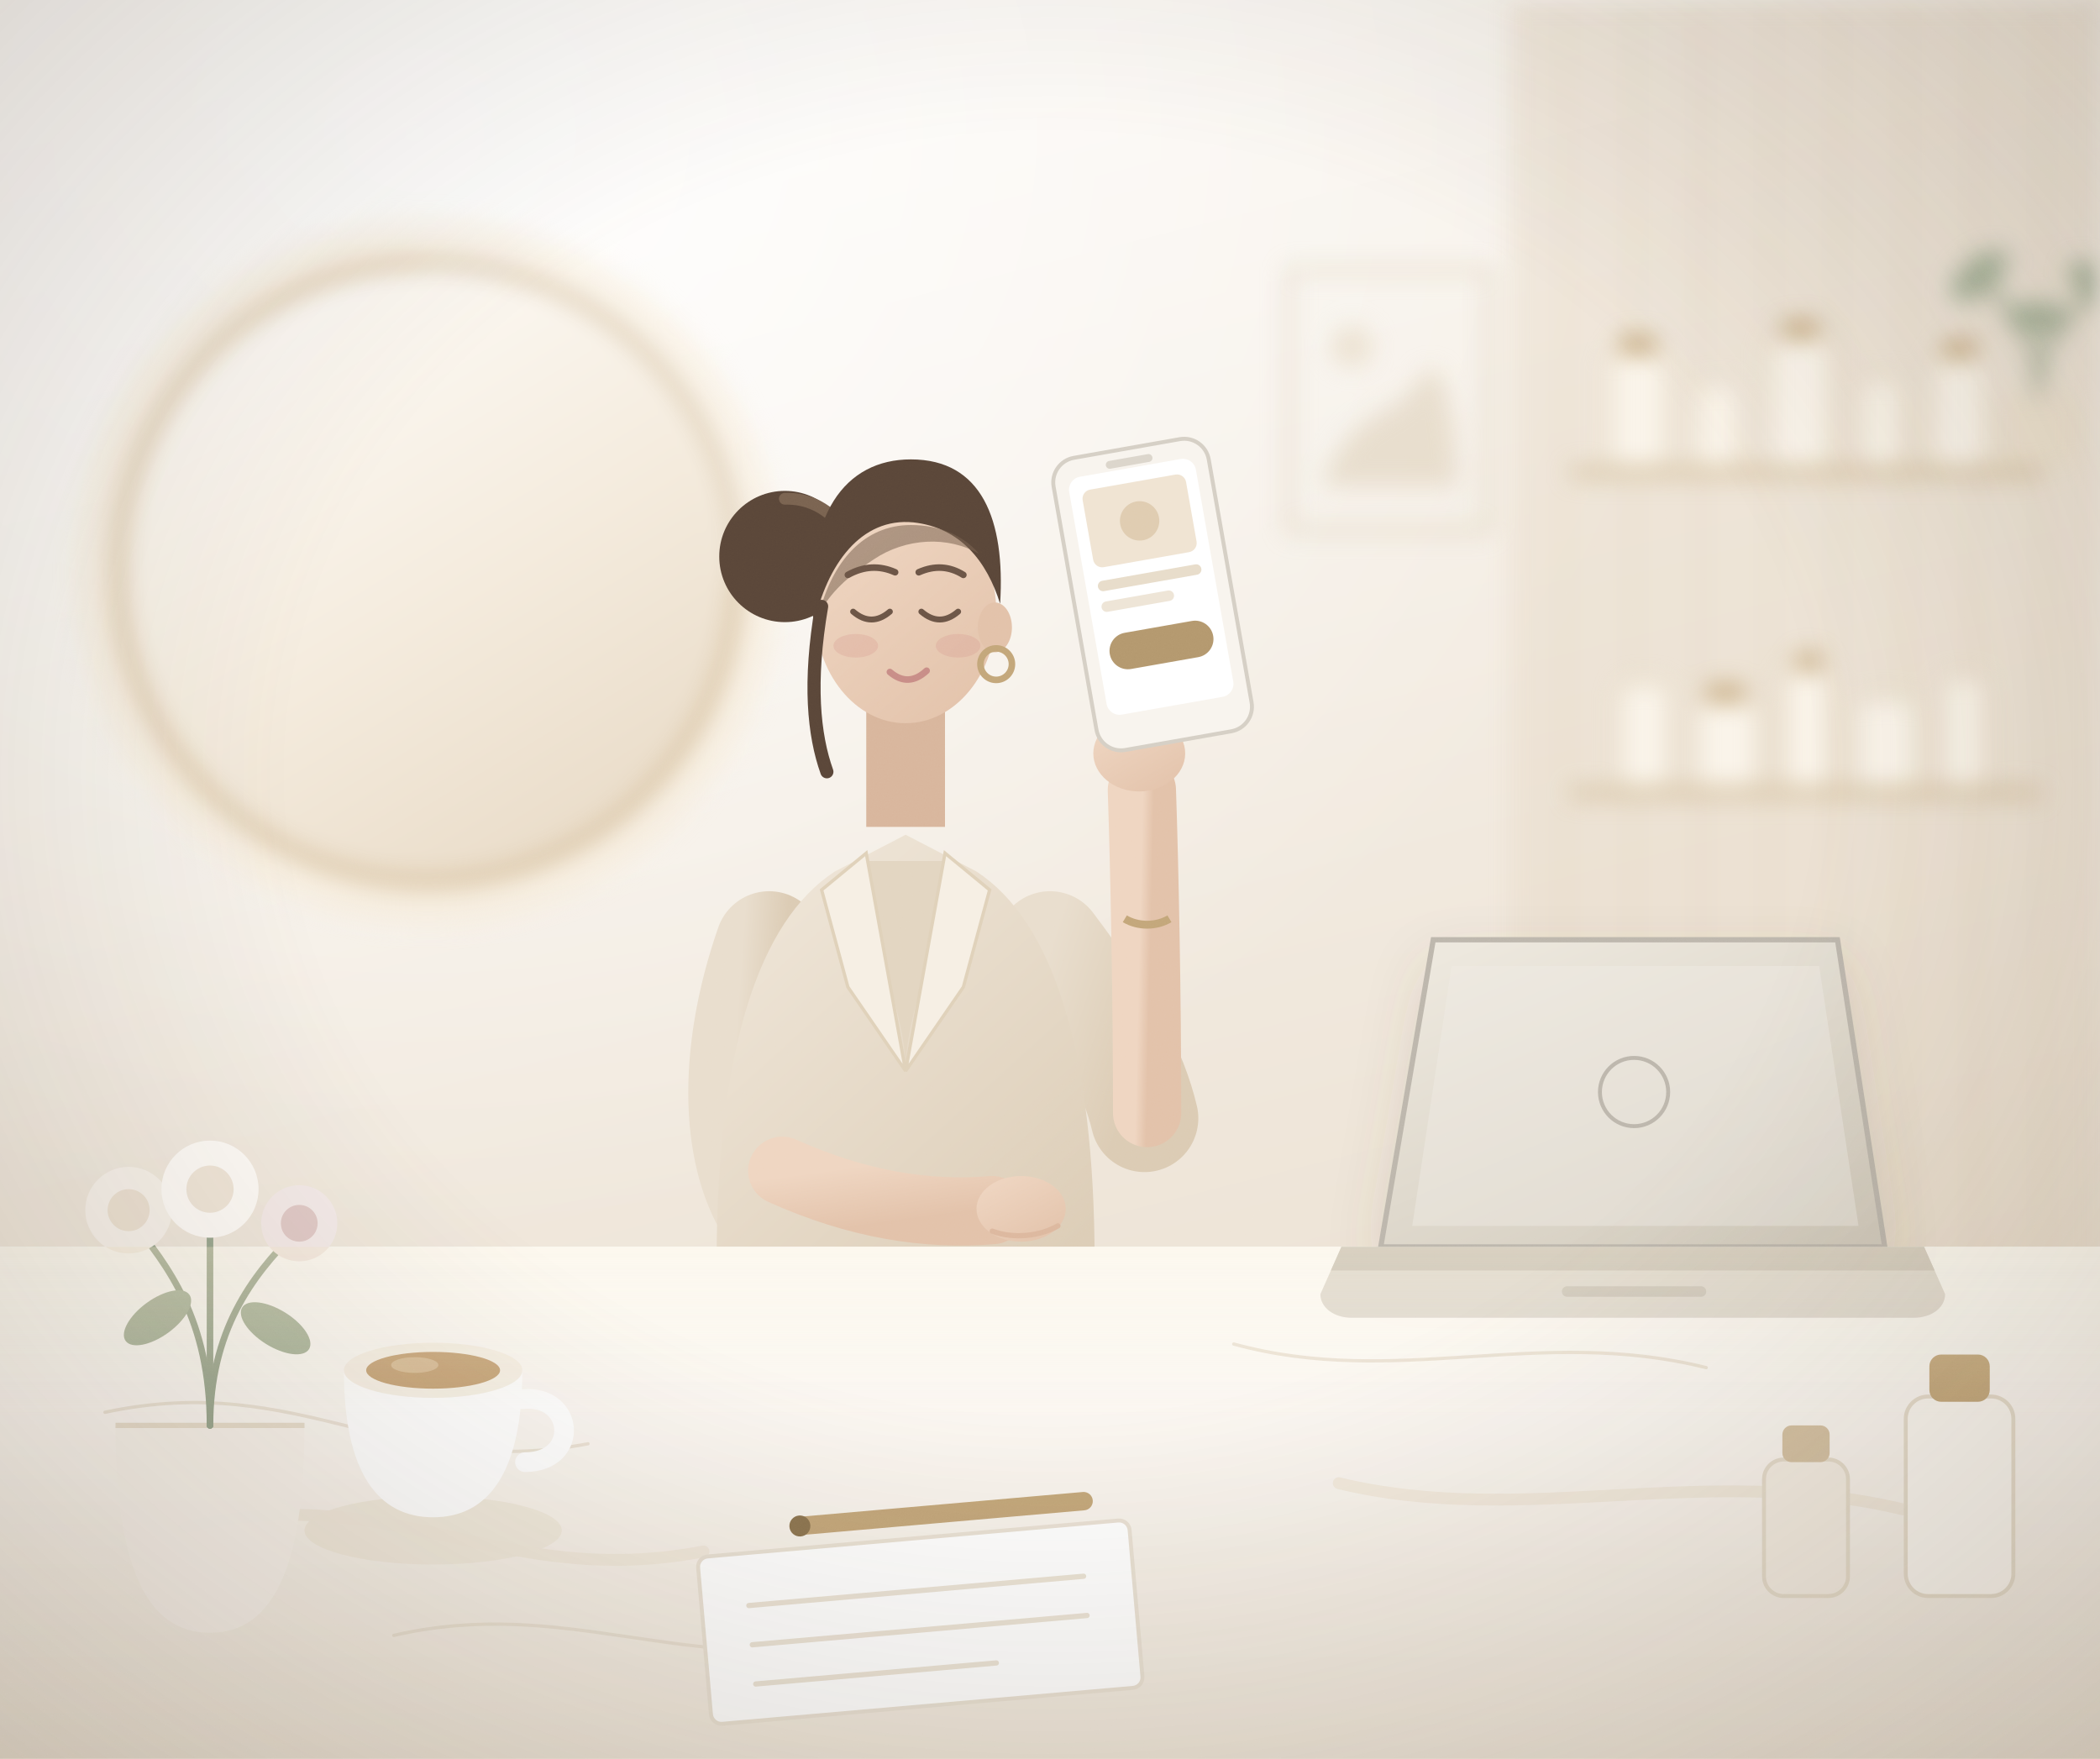
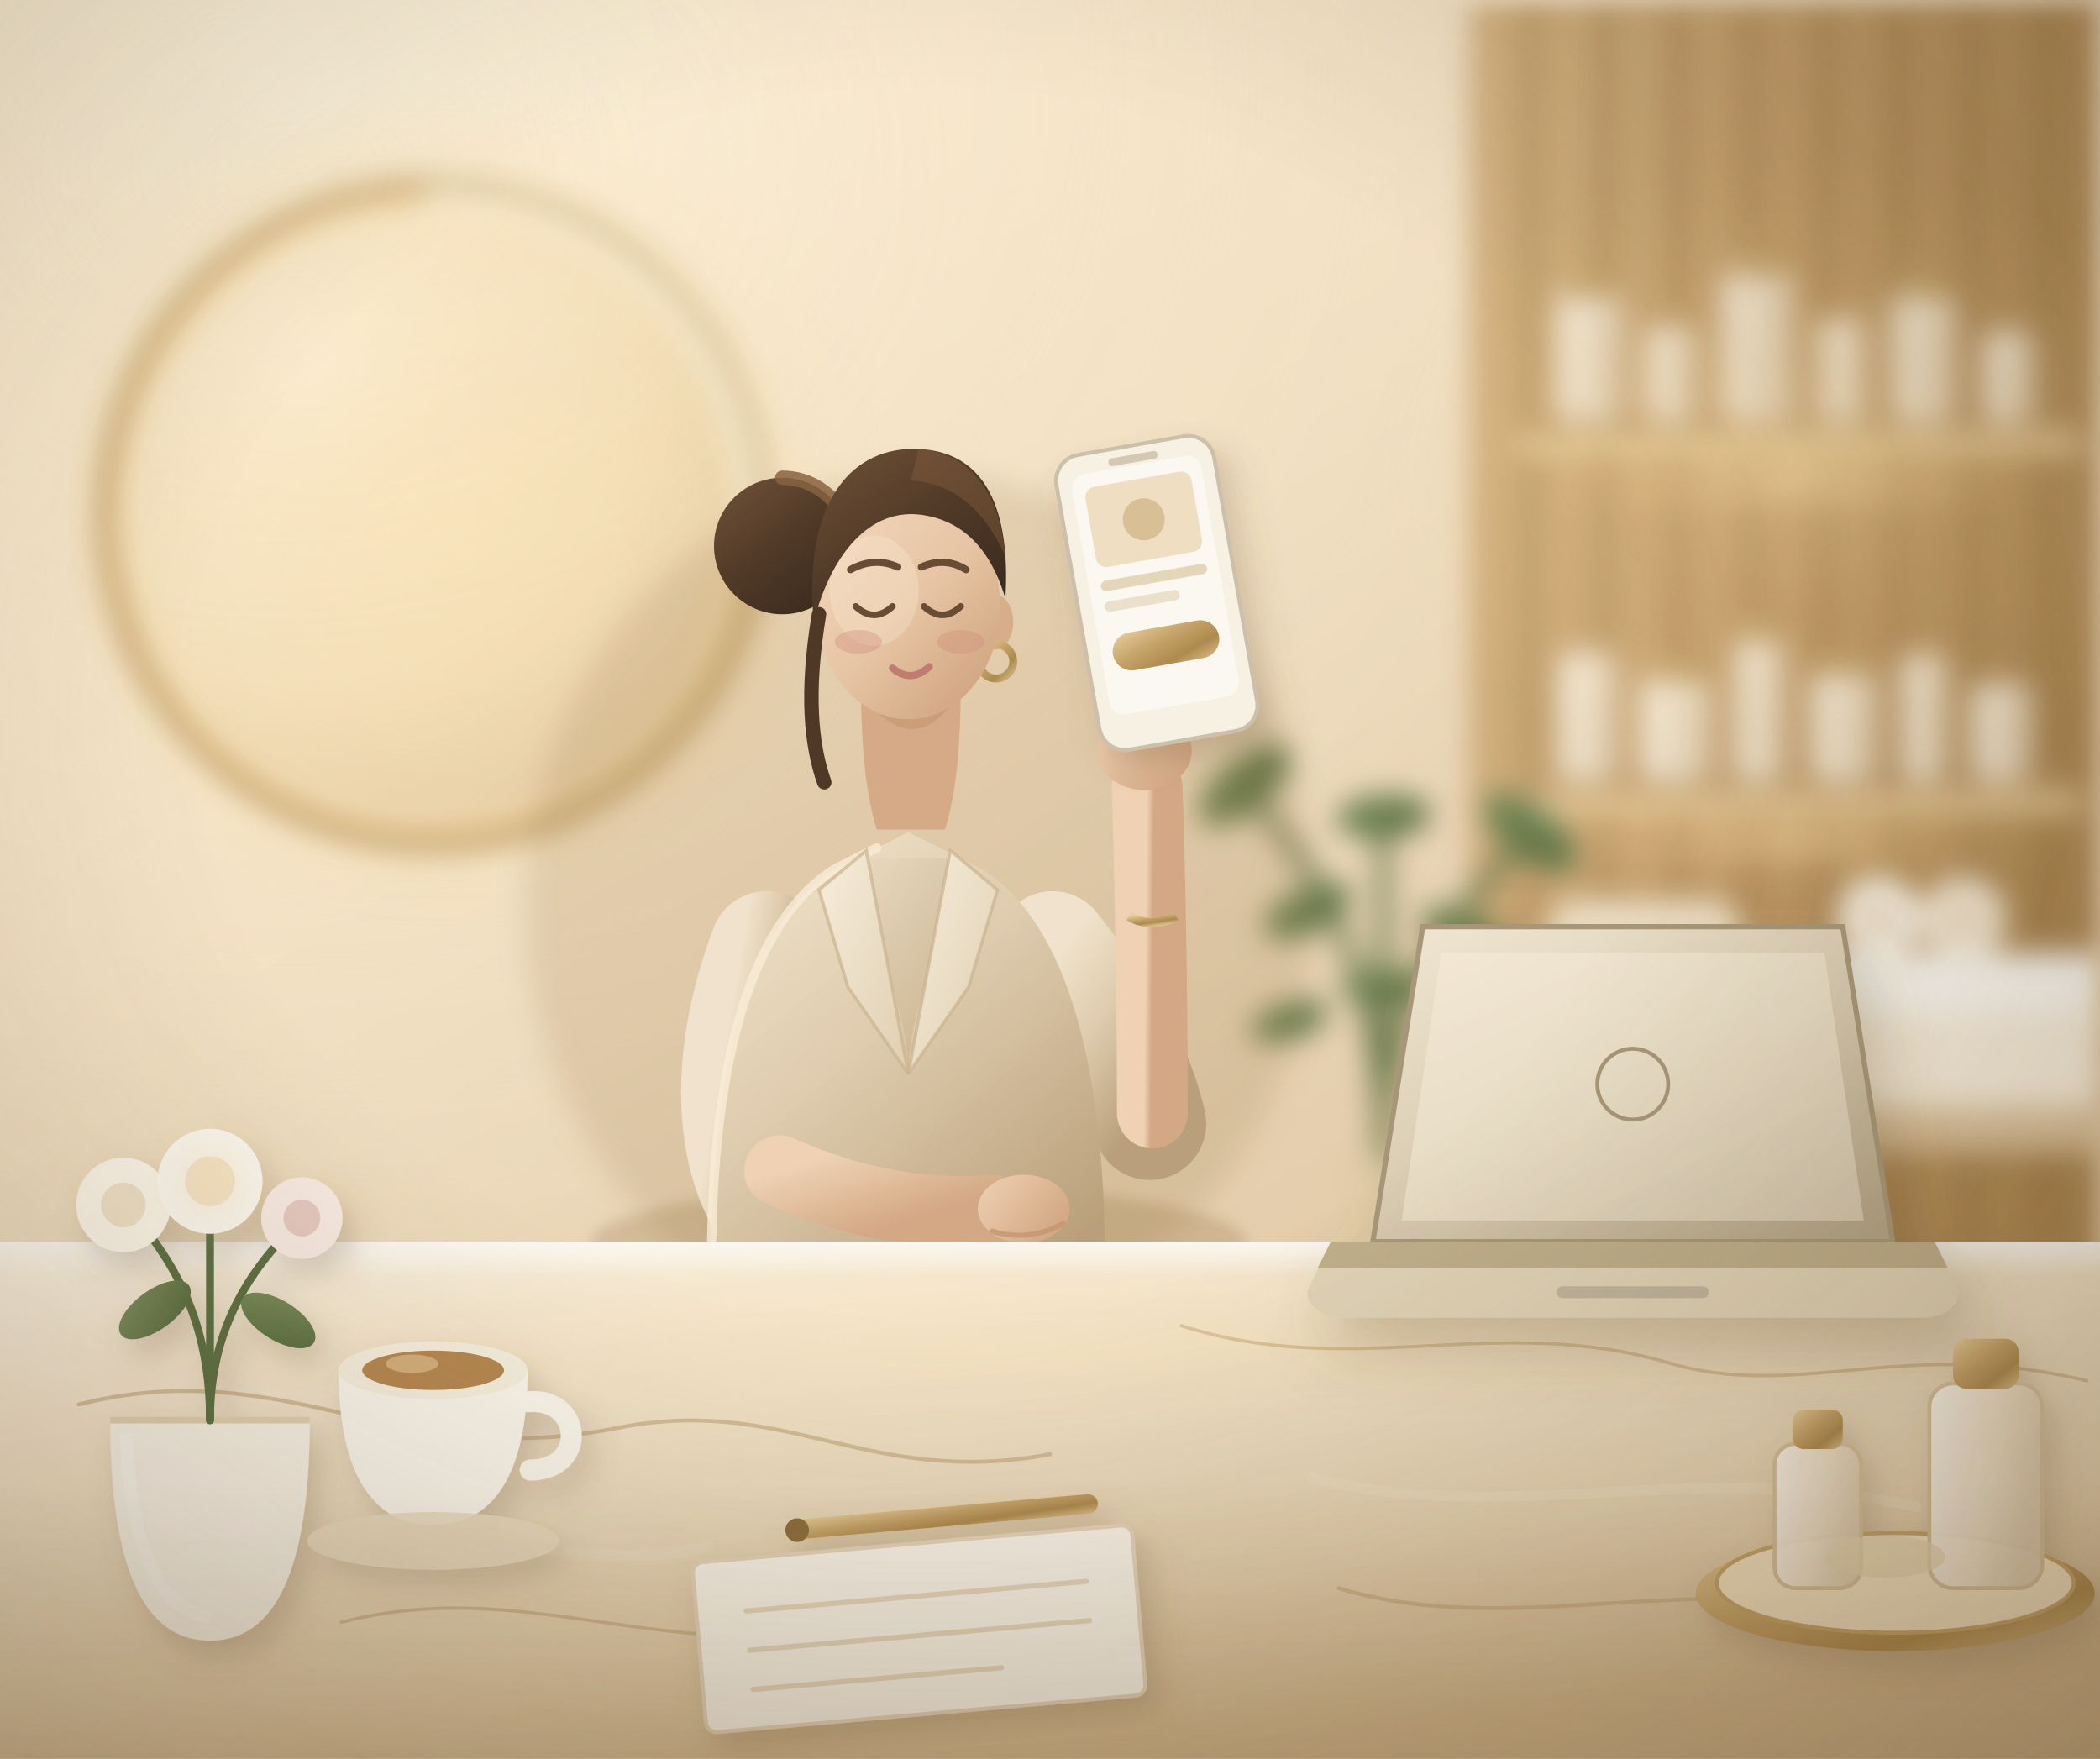
<svg xmlns="http://www.w3.org/2000/svg" viewBox="0 0 1600 1340" width="1600" height="1340" role="img" aria-label="サロンオーナーの女性が、大理石のカウンターでノートパソコンとスマートフォンを使っている様子">
  <defs>
-     <linearGradient id="bg" x1="0.1" y1="0" x2="0.4" y2="1">
-       <stop offset="0" stop-color="#FCF9F5" />
-       <stop offset="0.5" stop-color="#F3ECE2" />
-       <stop offset="1" stop-color="#EADFD0" />
-     </linearGradient>
-     <radialGradient id="sun" cx="0.2" cy="0.08" r="0.62">
+     <linearGradient id="wall" x1="0.05" y1="0" x2="0.75" y2="1">
+       <stop offset="0" stop-color="#FBF1E1" />
+       <stop offset="0.42" stop-color="#F2E2C9" />
+       <stop offset="1" stop-color="#DFC7A4" />
+     </linearGradient>
+     <radialGradient id="keylight" cx="0.14" cy="0.05" r="0.72">
+       <stop offset="0" stop-color="#FFFBF2" stop-opacity="0.96" />
+       <stop offset="0.5" stop-color="#FFF2D9" stop-opacity="0.45" />
+       <stop offset="1" stop-color="#FFF2D9" stop-opacity="0" />
+     </radialGradient>
+     <radialGradient id="bloom" cx="0.5" cy="0.5" r="0.5">
+       <stop offset="0" stop-color="#FFE7B6" stop-opacity="0.9" />
+       <stop offset="0.45" stop-color="#FFDFA4" stop-opacity="0.34" />
+       <stop offset="1" stop-color="#FFDFA4" stop-opacity="0" />
+     </radialGradient>
+     <radialGradient id="mirrorFace" cx="0.32" cy="0.26" r="0.86">
+       <stop offset="0" stop-color="#FFF8EA" />
+       <stop offset="0.6" stop-color="#F6E6C9" />
+       <stop offset="1" stop-color="#E4CDA6" />
+     </radialGradient>
+     <linearGradient id="slat" x1="0" y1="0" x2="1" y2="0.2">
+       <stop offset="0" stop-color="#D3B383" />
+       <stop offset="0.5" stop-color="#C09A67" />
+       <stop offset="1" stop-color="#A9844F" />
+     </linearGradient>
+     <linearGradient id="marble" x1="0.1" y1="0" x2="0.55" y2="1">
+       <stop offset="0" stop-color="#FDF6E9" />
+       <stop offset="0.3" stop-color="#F6EAD6" />
+       <stop offset="0.72" stop-color="#E9D7B9" />
+       <stop offset="1" stop-color="#D8C09B" />
+     </linearGradient>
+     <linearGradient id="edgeLight" x1="0" y1="0" x2="0" y2="1">
      <stop offset="0" stop-color="#FFFFFF" stop-opacity="0.95" />
      <stop offset="1" stop-color="#FFFFFF" stop-opacity="0" />
+     </linearGradient>
+     <linearGradient id="skin" x1="0.12" y1="0.05" x2="0.9" y2="0.95">
+       <stop offset="0" stop-color="#F6DCC3" />
+       <stop offset="0.48" stop-color="#EBCBAE" />
+       <stop offset="1" stop-color="#D2A785" />
+     </linearGradient>
+     <linearGradient id="skinArm" x1="0" y1="0" x2="1" y2="0.6">
+       <stop offset="0" stop-color="#F3D7BD" />
+       <stop offset="1" stop-color="#D6AC8B" />
+     </linearGradient>
+     <linearGradient id="blazer" x1="0.1" y1="0" x2="0.85" y2="1">
+       <stop offset="0" stop-color="#F4E9D7" />
+       <stop offset="0.45" stop-color="#E2D1B6" />
+       <stop offset="1" stop-color="#BCA482" />
+     </linearGradient>
+     <linearGradient id="lapel" x1="0" y1="0" x2="1" y2="1">
+       <stop offset="0" stop-color="#FBF4E8" />
+       <stop offset="1" stop-color="#E3D4BA" />
+     </linearGradient>
+     <linearGradient id="inner" x1="0.2" y1="0" x2="0.8" y2="1">
+       <stop offset="0" stop-color="#EADCC6" />
+       <stop offset="1" stop-color="#CDB795" />
+     </linearGradient>
+     <linearGradient id="hairG" x1="0.15" y1="0.05" x2="0.85" y2="1">
+       <stop offset="0" stop-color="#6B4E37" />
+       <stop offset="0.5" stop-color="#503A28" />
+       <stop offset="1" stop-color="#3B2A1D" />
+     </linearGradient>
+     <linearGradient id="laptopLid" x1="0.15" y1="0" x2="0.9" y2="1">
+       <stop offset="0" stop-color="#F2EADA" />
+       <stop offset="0.5" stop-color="#DCD1BB" />
+       <stop offset="1" stop-color="#B8AB90" />
+     </linearGradient>
+     <linearGradient id="glassBottle" x1="0" y1="0" x2="1" y2="0.3">
+       <stop offset="0" stop-color="#FFFCF6" stop-opacity="0.97" />
+       <stop offset="0.55" stop-color="#F4EADA" stop-opacity="0.9" />
+       <stop offset="1" stop-color="#E2D2B9" stop-opacity="0.95" />
+     </linearGradient>
+     <linearGradient id="goldMetal" x1="0" y1="0" x2="1" y2="1">
+       <stop offset="0" stop-color="#EBD3A4" />
+       <stop offset="0.4" stop-color="#C9A86E" />
+       <stop offset="0.72" stop-color="#B08E52" />
+       <stop offset="1" stop-color="#DCC190" />
+     </linearGradient>
+     <linearGradient id="leafG" x1="0" y1="0" x2="1" y2="1">
+       <stop offset="0" stop-color="#7E9463" />
+       <stop offset="1" stop-color="#5A6E42" />
+     </linearGradient>
+     <filter id="farBlur" x="-14%" y="-14%" width="128%" height="128%" color-interpolation-filters="sRGB">
+       <feGaussianBlur stdDeviation="11" />
+     </filter>
+     <filter id="midBlur" x="-14%" y="-14%" width="128%" height="128%" color-interpolation-filters="sRGB">
+       <feGaussianBlur stdDeviation="5" />
+     </filter>
+     <filter id="castShadow" x="-40%" y="-40%" width="180%" height="180%" color-interpolation-filters="sRGB">
+       <feDropShadow dx="14" dy="22" stdDeviation="24" flood-color="#6E5433" flood-opacity="0.3" />
+     </filter>
+     <filter id="propShadow" x="-40%" y="-40%" width="180%" height="180%" color-interpolation-filters="sRGB">
+       <feDropShadow dx="8" dy="12" stdDeviation="12" flood-color="#7A5E3B" flood-opacity="0.26" />
+     </filter>
+     <filter id="grain" x="0%" y="0%" width="100%" height="100%" color-interpolation-filters="sRGB">
+       <feTurbulence type="fractalNoise" baseFrequency="0.85" numOctaves="4" stitchTiles="stitch" />
+       <feColorMatrix type="saturate" values="0" />
+     </filter>
+     <radialGradient id="vignette" cx="0.44" cy="0.4" r="0.82">
+       <stop offset="0.42" stop-color="#4A3418" stop-opacity="0" />
+       <stop offset="1" stop-color="#4A3418" stop-opacity="0.34" />
    </radialGradient>
-     <linearGradient id="mirror" x1="0.2" y1="0" x2="0.8" y2="1">
-       <stop offset="0" stop-color="#FFFDFA" />
-       <stop offset="0.55" stop-color="#F4EBDD" />
-       <stop offset="1" stop-color="#E8DAC6" />
-     </linearGradient>
-     <linearGradient id="counter" x1="0" y1="0" x2="0" y2="1">
-       <stop offset="0" stop-color="#FFFFFF" />
-       <stop offset="0.3" stop-color="#FBF7F2" />
-       <stop offset="1" stop-color="#EFE7DB" />
-     </linearGradient>
-     <linearGradient id="blazer" x1="0.1" y1="0" x2="0.9" y2="1">
-       <stop offset="0" stop-color="#F0E7DA" />
-       <stop offset="1" stop-color="#DDCEB8" />
-     </linearGradient>
-     <linearGradient id="sleeveL" x1="0" y1="0" x2="1" y2="0.6">
-       <stop offset="0" stop-color="#E9DECE" />
-       <stop offset="1" stop-color="#DCCCB5" />
-     </linearGradient>
-     <linearGradient id="lap" x1="0.2" y1="0" x2="0.9" y2="1">
-       <stop offset="0" stop-color="#EDE8DE" />
-       <stop offset="1" stop-color="#D2CBBD" />
-     </linearGradient>
-     <linearGradient id="glow" x1="0" y1="0" x2="0" y2="1">
-       <stop offset="0" stop-color="#F7E9CC" stop-opacity="0.75" />
-       <stop offset="1" stop-color="#F7E9CC" stop-opacity="0" />
-     </linearGradient>
-     <linearGradient id="skin" x1="0.2" y1="0" x2="0.9" y2="1">
-       <stop offset="0" stop-color="#EFD6C2" />
-       <stop offset="1" stop-color="#E3C3AB" />
-     </linearGradient>
-     <filter id="bgblur" x="-12%" y="-12%" width="124%" height="124%" color-interpolation-filters="sRGB">
-       <feGaussianBlur stdDeviation="9" />
-     </filter>
-     <filter id="midblur" x="-12%" y="-12%" width="124%" height="124%" color-interpolation-filters="sRGB">
-       <feGaussianBlur stdDeviation="4" />
-     </filter>
-     <filter id="grain" x="0%" y="0%" width="100%" height="100%" color-interpolation-filters="sRGB">
-       <feTurbulence type="fractalNoise" baseFrequency="0.9" numOctaves="4" stitchTiles="stitch" />
-       <feColorMatrix type="saturate" values="0" />
-     </filter>
-     <filter id="softshadow" x="-30%" y="-30%" width="160%" height="160%" color-interpolation-filters="sRGB">
-       <feDropShadow dx="0" dy="18" stdDeviation="22" flood-color="#6B5942" flood-opacity="0.16" />
-     </filter>
-     <radialGradient id="warmglow" cx="0.5" cy="0.5" r="0.5">
-       <stop offset="0" stop-color="#FFE6B4" stop-opacity="0.62" />
-       <stop offset="1" stop-color="#FFE6B4" stop-opacity="0" />
-     </radialGradient>
-     <radialGradient id="vig" cx="0.5" cy="0.44" r="0.78">
-       <stop offset="0.46" stop-color="#4A3B28" stop-opacity="0" />
-       <stop offset="1" stop-color="#5A4830" stop-opacity="0.26" />
-     </radialGradient>
+     <linearGradient id="floorFall" x1="0" y1="0" x2="0" y2="1">
+       <stop offset="0" stop-color="#7A5A2E" stop-opacity="0" />
+       <stop offset="1" stop-color="#7A5A2E" stop-opacity="0.16" />
+     </linearGradient>
  </defs>
-   <rect width="1600" height="1340" fill="url(#bg)" />
-   <rect width="1600" height="1340" fill="url(#sun)" />
-   <g filter="url(#bgblur)">
-     <g opacity="0.45">
-       <rect x="1150" y="-40" width="500" height="1030" fill="#E7DAC7" />
-       <g stroke="#D6C4A9" stroke-width="4">
-         <line x1="1192" y1="0" x2="1192" y2="990" />
-         <line x1="1244" y1="0" x2="1244" y2="990" />
-         <line x1="1296" y1="0" x2="1296" y2="990" />
-         <line x1="1348" y1="0" x2="1348" y2="990" />
-         <line x1="1400" y1="0" x2="1400" y2="990" />
-         <line x1="1452" y1="0" x2="1452" y2="990" />
-         <line x1="1504" y1="0" x2="1504" y2="990" />
-         <line x1="1556" y1="0" x2="1556" y2="990" />
-       </g>
-     </g>
-     <circle cx="326" cy="436" r="268" fill="#F6E9D2" opacity="0.45" />
-     <circle cx="326" cy="436" r="236" fill="url(#mirror)" />
-     <path d="M326 200 A236 236 0 0 1 562 436" fill="none" stroke="#FFFFFF" stroke-width="16" opacity="0.75" stroke-linecap="round" />
-     <circle cx="326" cy="436" r="236" fill="none" stroke="#C7AB80" stroke-width="6" />
-     <g opacity="0.55">
-       <rect x="982" y="206" width="152" height="198" fill="none" stroke="#CBB893" stroke-width="4" />
-       <path d="M1006 370 C1036 302 1058 326 1082 288 C1100 260 1110 326 1110 370 Z" fill="#DCCDB6" />
-       <circle cx="1030" cy="264" r="16" fill="#E4D6BE" />
-     </g>
+   <rect width="1600" height="1340" fill="url(#wall)" />
+   <rect width="1600" height="1340" fill="url(#keylight)" />
+   <g filter="url(#farBlur)">
+     <rect x="1120" y="-40" width="530" height="1060" fill="url(#slat)" opacity="0.92" />
+     <g stroke="#8E6C3C" stroke-width="6" opacity="0.62">
+       <line x1="1166" y1="-40" x2="1166" y2="1020" />
+       <line x1="1222" y1="-40" x2="1222" y2="1020" />
+       <line x1="1278" y1="-40" x2="1278" y2="1020" />
+       <line x1="1334" y1="-40" x2="1334" y2="1020" />
+       <line x1="1390" y1="-40" x2="1390" y2="1020" />
+       <line x1="1446" y1="-40" x2="1446" y2="1020" />
+       <line x1="1502" y1="-40" x2="1502" y2="1020" />
+       <line x1="1558" y1="-40" x2="1558" y2="1020" />
+     </g>
+     <circle cx="330" cy="392" r="300" fill="url(#bloom)" />
+     <circle cx="330" cy="392" r="242" fill="url(#mirrorFace)" />
+     <circle cx="330" cy="392" r="242" fill="none" stroke="#FFE9BE" stroke-width="16" opacity="0.85" />
+     <circle cx="330" cy="392" r="250" fill="none" stroke="#B08E52" stroke-width="11" />
+     <path d="M330 150 A242 242 0 0 1 572 392" fill="none" stroke="#FFFDF6" stroke-width="18" opacity="0.7" stroke-linecap="round" />
    <g>
-       <rect x="1196" y="356" width="360" height="8" rx="4" fill="#D5C1A0" />
-       <rect x="1196" y="600" width="360" height="8" rx="4" fill="#D5C1A0" />
-       <g fill="#FAF4EA" stroke="#DED0B6" stroke-width="2.5">
-         <rect x="1226" y="268" width="44" height="88" rx="9" />
-         <rect x="1292" y="292" width="34" height="64" rx="8" />
-         <rect x="1348" y="256" width="48" height="100" rx="10" />
-         <rect x="1418" y="288" width="32" height="68" rx="8" />
-         <rect x="1472" y="272" width="42" height="84" rx="9" />
-         <rect x="1234" y="520" width="38" height="80" rx="9" />
-         <rect x="1292" y="534" width="48" height="66" rx="9" />
-         <rect x="1360" y="510" width="34" height="90" rx="8" />
-         <rect x="1414" y="532" width="46" height="68" rx="9" />
-         <rect x="1480" y="516" width="32" height="84" rx="8" />
-       </g>
-       <g fill="#C4A87C">
-         <rect x="1234" y="256" width="28" height="14" rx="5" />
-         <rect x="1358" y="244" width="28" height="14" rx="5" />
-         <rect x="1480" y="260" width="26" height="13" rx="5" />
-         <rect x="1368" y="498" width="20" height="13" rx="5" />
-         <rect x="1300" y="522" width="30" height="13" rx="5" />
-       </g>
+       <rect x="1156" y="322" width="430" height="14" rx="7" fill="#C8A87A" />
+       <rect x="1156" y="336" width="430" height="9" fill="#FFE9BE" opacity="0.95" />
+       <rect x="1156" y="336" width="430" height="60" fill="url(#bloom)" opacity="0.7" />
+       <rect x="1156" y="596" width="430" height="14" rx="7" fill="#C8A87A" />
+       <rect x="1156" y="610" width="430" height="9" fill="#FFE9BE" opacity="0.95" />
+       <rect x="1156" y="610" width="430" height="60" fill="url(#bloom)" opacity="0.7" />
+       <g fill="url(#glassBottle)" stroke="#D9C4A2" stroke-width="3">
+         <rect x="1186" y="222" width="50" height="100" rx="11" />
+         <rect x="1254" y="248" width="38" height="74" rx="9" />
+         <rect x="1312" y="206" width="54" height="116" rx="12" />
+         <rect x="1386" y="242" width="36" height="80" rx="9" />
+         <rect x="1442" y="224" width="48" height="98" rx="11" />
+         <rect x="1510" y="252" width="40" height="70" rx="10" />
+         <rect x="1188" y="496" width="44" height="100" rx="11" />
+         <rect x="1250" y="516" width="54" height="80" rx="11" />
+         <rect x="1322" y="486" width="38" height="110" rx="9" />
+         <rect x="1380" y="512" width="50" height="84" rx="11" />
+         <rect x="1448" y="498" width="36" height="98" rx="9" />
+         <rect x="1502" y="520" width="46" height="76" rx="11" />
+       </g>
+       <g fill="url(#goldMetal)">
+         <rect x="1194" y="208" width="34" height="18" rx="6" />
+         <rect x="1322" y="192" width="34" height="18" rx="6" />
+         <rect x="1450" y="210" width="32" height="17" rx="6" />
+         <rect x="1330" y="472" width="22" height="16" rx="5" />
+         <rect x="1258" y="502" width="38" height="16" rx="5" />
+         <rect x="1392" y="498" width="26" height="16" rx="5" />
+       </g>
+     </g>
+     <g>
+       <rect x="1150" y="726" width="470" height="130" rx="30" fill="#FBF4E7" />
+       <rect x="1150" y="726" width="470" height="46" rx="23" fill="#FFFFFF" />
+       <rect x="1178" y="686" width="150" height="52" rx="26" fill="#F4E9D6" />
      <g>
-         <path d="M1536 356 h60 v-1 z" fill="none" />
-         <rect x="1524" y="300" width="58" height="56" rx="10" fill="#EDE2D0" />
-         <g stroke="#9CA992" stroke-width="5" fill="none" stroke-linecap="round">
-           <path d="M1553 300 C1553 254 1530 234 1512 216" />
-           <path d="M1553 300 C1553 262 1576 240 1596 222" />
-         </g>
-         <ellipse cx="1508" cy="210" rx="26" ry="13" fill="#A9B59D" transform="rotate(-40 1508 210)" />
-         <ellipse cx="1598" cy="218" rx="26" ry="13" fill="#A9B59D" transform="rotate(38 1598 218)" />
-         <ellipse cx="1552" cy="242" rx="24" ry="12" fill="#A9B59D" />
-       </g>
-     </g>
-   </g>
+         <circle cx="1432" cy="700" r="32" fill="#FFFDF7" />
+         <circle cx="1432" cy="700" r="14" fill="#F0E2CC" />
+         <circle cx="1496" cy="700" r="32" fill="#FAF3E5" />
+         <circle cx="1496" cy="700" r="14" fill="#F0E2CC" />
+       </g>
+       <rect x="1150" y="844" width="470" height="34" fill="#DEC7A4" />
+     </g>
+     <g>
+       <path d="M1000 880 h108 l-16 132 h-76 z" fill="#E7D4B4" />
+       <g stroke="#5F7347" stroke-width="9" fill="none" stroke-linecap="round">
+         <path d="M1054 880 C1054 738 1004 668 958 612" />
+         <path d="M1054 880 C1054 758 1108 696 1154 648" />
+         <path d="M1054 880 C1054 776 1054 704 1054 638" />
+       </g>
+       <g fill="url(#leafG)">
+         <ellipse cx="948" cy="598" rx="42" ry="20" transform="rotate(-40 948 598)" />
+         <ellipse cx="1166" cy="634" rx="42" ry="20" transform="rotate(38 1166 634)" />
+         <ellipse cx="1054" cy="622" rx="36" ry="17" transform="rotate(-4 1054 622)" />
+         <ellipse cx="996" cy="694" rx="36" ry="17" transform="rotate(-26 996 694)" />
+         <ellipse cx="1116" cy="712" rx="36" ry="17" transform="rotate(24 1116 712)" />
+         <ellipse cx="1054" cy="752" rx="32" ry="15" />
+         <ellipse cx="982" cy="778" rx="30" ry="14" transform="rotate(-18 982 778)" />
+         <ellipse cx="1128" cy="792" rx="30" ry="14" transform="rotate(18 1128 792)" />
+       </g>
+     </g>
+   </g>
+   <ellipse cx="330" cy="392" rx="360" ry="330" fill="url(#bloom)" opacity="0.5" />
+   <ellipse cx="1370" cy="360" rx="330" ry="240" fill="url(#bloom)" opacity="0.34" />
  <g>
-     <circle cx="598" cy="424" r="50" fill="#5C483A" />
-     <path d="M598 380 A50 50 0 0 1 640 400" fill="none" stroke="#7C6552" stroke-width="9" stroke-linecap="round" />
-     <path d="M660 526 h60 v104 h-60 z" fill="#D9B79E" />
-     <path d="M586 720 C556 806 560 884 590 926" stroke="url(#sleeveL)" stroke-width="82" fill="none" stroke-linecap="round" />
-     <path d="M800 720 C844 778 864 818 872 852" stroke="url(#sleeveL)" stroke-width="82" fill="none" stroke-linecap="round" />
-     <path d="M546 962 C546 800 578 702 636 664 L690 636 L744 664 C802 702 834 800 834 962 Z" fill="url(#blazer)" />
-     <path d="M652 656 C666 722 690 772 690 816 C690 772 714 722 728 656 Z" fill="#E3D6C2" />
-     <path d="M626 678 L660 650 L690 816 L646 752 Z" fill="#F6EFE4" />
-     <path d="M754 678 L720 650 L690 816 L734 752 Z" fill="#F6EFE4" />
-     <path d="M626 678 L660 650 L690 816 L646 752 Z" fill="none" stroke="#E0D2BB" stroke-width="2.5" />
-     <path d="M754 678 L720 650 L690 816 L734 752 Z" fill="none" stroke="#E0D2BB" stroke-width="2.5" />
-     <path d="M596 892 C654 918 706 926 756 922" stroke="url(#skin)" stroke-width="52" fill="none" stroke-linecap="round" />
-     <ellipse cx="778" cy="921" rx="34" ry="25" fill="url(#skin)" />
-     <path d="M756 938 C772 944 792 942 806 934" stroke="#DDB9A0" stroke-width="4" fill="none" stroke-linecap="round" />
-     <path d="M874 848 C874 760 872 660 870 602" stroke="url(#skin)" stroke-width="52" fill="none" stroke-linecap="round" />
-     <path d="M857 700 A28 22 0 0 0 891 700" fill="none" stroke="#C4A87C" stroke-width="6" />
-     <ellipse cx="868" cy="574" rx="35" ry="29" fill="url(#skin)" />
-     <ellipse cx="690" cy="466" rx="69" ry="85" fill="url(#skin)" />
-     <ellipse cx="758" cy="478" rx="13" ry="19" fill="#E3C3AB" />
-     <circle cx="759" cy="506" r="12" fill="none" stroke="#C4A87C" stroke-width="5" />
-     <path d="M620 476 C612 392 644 350 694 350 C748 350 766 396 762 460 C752 428 732 402 696 398 C656 394 630 430 620 476 Z" fill="#5C483A" />
-     <path d="M624 468 C634 428 658 400 694 400 C716 400 734 408 746 422 C722 408 690 410 666 426 C646 439 632 452 624 468 Z" fill="#7C6552" opacity="0.55" />
-     <path d="M626 462 C616 520 620 560 630 588" stroke="#5C483A" stroke-width="10" fill="none" stroke-linecap="round" />
-     <g stroke="#6E5748" fill="none" stroke-linecap="round">
-       <path d="M646 438 Q664 428 682 436" stroke-width="5" />
-       <path d="M700 436 Q718 428 734 438" stroke-width="5" />
-       <path d="M650 466 Q664 478 678 466" stroke-width="4.5" />
-       <path d="M702 466 Q716 478 730 466" stroke-width="4.5" />
-     </g>
-     <path d="M678 512 Q692 524 706 511" stroke="#C98F89" stroke-width="5" fill="none" stroke-linecap="round" />
-     <ellipse cx="652" cy="492" rx="17" ry="9" fill="#D8998F" opacity="0.3" />
-     <ellipse cx="730" cy="492" rx="17" ry="9" fill="#D8998F" opacity="0.3" />
-   </g>
-   <g transform="rotate(-10 878 452)">
-     <rect x="818" y="340" width="120" height="226" rx="19" fill="#F8F4EE" stroke="#D6D0C6" stroke-width="3" />
-     <rect x="829" y="355" width="98" height="184" rx="10" fill="#FFFFFF" />
-     <rect x="838" y="366" width="80" height="60" rx="7" fill="#F0E4D3" />
-     <circle cx="878" cy="396" r="15" fill="#E0CDB2" />
-     <rect x="838" y="436" width="80" height="8" rx="4" fill="#E8DDCB" />
-     <rect x="838" y="452" width="56" height="8" rx="4" fill="#EEE5D7" />
-     <rect x="838" y="478" width="80" height="28" rx="14" fill="#B59A70" />
-     <rect x="860" y="347" width="36" height="6" rx="3" fill="#DCD6CC" />
-   </g>
-   <path d="M0 950 H1600 V1340 H0 Z" fill="url(#counter)" />
-   <path d="M0 950 H1600 V966 H0 Z" fill="#FFFFFF" />
-   <g stroke="#E4DACA" stroke-width="2.5" fill="none" opacity="0.7" stroke-linecap="round">
-     <path d="M80 1076 C230 1044 300 1128 448 1100" />
-     <path d="M940 1024 C1064 1058 1172 1010 1300 1042" />
-     <path d="M300 1246 C430 1216 520 1276 660 1252" />
-   </g>
-   <g stroke="#F0E7D9" stroke-width="9" fill="none" opacity="0.8" stroke-linecap="round">
-     <path d="M140 1164 C300 1126 380 1212 536 1182" />
-     <path d="M1020 1130 C1160 1164 1300 1114 1450 1150" />
-   </g>
-   <g>
-     <path d="M1052 950 L1436 950 L1400 716 L1092 716 Z" fill="url(#lap)" filter="url(#softshadow)" />
-     <path d="M1052 950 L1436 950 L1400 716 L1092 716 Z" fill="none" stroke="#BEB8AE" stroke-width="4" />
-     <path d="M1106 736 L1386 736 L1416 934 L1076 934 Z" fill="#F0ECE5" opacity="0.45" />
-     <circle cx="1245" cy="832" r="26" fill="none" stroke="#BEB8AE" stroke-width="3" />
-     <path d="M1022 950 H1466 L1482 986 C1482 996 1472 1004 1458 1004 H1030 C1016 1004 1006 996 1006 986 Z" fill="#DEDAD3" />
-     <path d="M1022 950 H1466 L1474 968 H1014 Z" fill="#C9C4BB" />
-     <rect x="1190" y="980" width="110" height="8" rx="4" fill="#C9C4BB" />
-   </g>
-   <g>
-     <ellipse cx="330" cy="1166" rx="98" ry="26" fill="#F1E9DC" opacity="0.9" />
-     <path d="M262 1044 C262 1122 288 1156 330 1156 C372 1156 398 1122 398 1044 Z" fill="#FFFFFF" />
-     <ellipse cx="330" cy="1044" rx="68" ry="21" fill="#F7F1E7" />
-     <ellipse cx="330" cy="1044" rx="51" ry="14" fill="#C7A57A" />
-     <ellipse cx="316" cy="1040" rx="18" ry="6" fill="#DCC3A0" opacity="0.8" />
-     <path d="M398 1066 C438 1062 442 1114 400 1114" fill="none" stroke="#FFFFFF" stroke-width="15" stroke-linecap="round" />
-   </g>
-   <g transform="rotate(-5 700 1234)">
-     <rect x="536" y="1172" width="330" height="128" rx="8" fill="#FFFFFF" />
-     <rect x="536" y="1172" width="330" height="128" rx="8" fill="none" stroke="#E9E1D4" stroke-width="3" />
-     <g stroke="#EBE3D6" stroke-width="4" stroke-linecap="round">
-       <line x1="572" y1="1212" x2="828" y2="1212" />
-       <line x1="572" y1="1242" x2="828" y2="1242" />
-       <line x1="572" y1="1272" x2="756" y2="1272" />
-     </g>
-     <rect x="610" y="1148" width="230" height="14" rx="7" fill="#C4A87C" />
-     <circle cx="616" cy="1155" r="8" fill="#8E7752" />
-   </g>
-   <g>
-     <path d="M88 1086 C88 1194 112 1244 160 1244 C208 1244 232 1194 232 1086 Z" fill="#F8F3EC" opacity="0.96" />
-     <path d="M88 1086 h144" stroke="#E8DECD" stroke-width="4" />
-     <g stroke="#9CA992" stroke-width="5" fill="none" stroke-linecap="round">
-       <path d="M160 1086 C160 1006 128 964 100 930" />
-       <path d="M160 1086 C160 1014 192 972 224 940" />
-       <path d="M160 1086 C160 1020 160 976 160 920" />
-     </g>
-     <ellipse cx="120" cy="1004" rx="30" ry="14" fill="#A9B59D" transform="rotate(-36 120 1004)" />
-     <ellipse cx="210" cy="1012" rx="30" ry="14" fill="#A9B59D" transform="rotate(32 210 1012)" />
-     <circle cx="98" cy="922" r="33" fill="#F8F3EC" />
-     <circle cx="98" cy="922" r="16" fill="#EEE3D4" />
-     <circle cx="228" cy="932" r="29" fill="#F5EBE9" />
-     <circle cx="228" cy="932" r="14" fill="#E2CBC8" />
-     <circle cx="160" cy="906" r="37" fill="#FFFCF8" />
-     <circle cx="160" cy="906" r="18" fill="#F1E7DA" />
-   </g>
-   <g>
-     <rect x="1452" y="1064" width="82" height="152" rx="17" fill="#FCF8F2" stroke="#E6DDCD" stroke-width="3" />
-     <rect x="1470" y="1032" width="46" height="36" rx="9" fill="#C4A87C" />
-     <rect x="1344" y="1112" width="64" height="104" rx="15" fill="#F5EEE4" stroke="#E6DDCD" stroke-width="3" />
-     <rect x="1358" y="1086" width="36" height="28" rx="7" fill="#D6C3A5" />
-   </g>
-   <rect x="0" y="950" width="1600" height="130" fill="url(#glow)" opacity="0.45" />
-   <rect width="1600" height="1340" fill="url(#vig)" />
-   <rect width="1600" height="1340" filter="url(#grain)" opacity="0.05" style="mix-blend-mode:overlay" />
+     <ellipse cx="700" cy="690" rx="300" ry="330" fill="#8A6636" opacity="0.16" filter="url(#farBlur)" />
+     <ellipse cx="700" cy="946" rx="250" ry="42" fill="#7A5828" opacity="0.2" filter="url(#midBlur)" />
+     <circle cx="596" cy="416" r="52" fill="url(#hairG)" />
+     <path d="M596 364 A52 52 0 0 1 644 396" fill="none" stroke="#8A6444" stroke-width="11" stroke-linecap="round" opacity="0.85" />
+     <path d="M656 520 C656 572 660 606 668 632 h52 C728 606 732 572 732 520 Z" fill="#D9AF8D" />
+     <path d="M656 524 C678 566 712 566 732 524 Z" fill="#C79B78" opacity="0.6" />
+     <path d="M584 722 C552 806 556 882 588 926" stroke="url(#blazer)" stroke-width="86" fill="none" stroke-linecap="round" />
+     <path d="M802 722 C848 780 868 820 876 856" stroke="url(#blazer)" stroke-width="86" fill="none" stroke-linecap="round" />
+     <path d="M542 966 C542 798 576 700 636 662 L692 634 L748 662 C808 700 842 798 842 966 Z" fill="url(#blazer)" />
+     <path d="M542 966 C542 798 576 700 636 662 L668 646" fill="none" stroke="#FFF6E6" stroke-width="7" opacity="0.75" stroke-linecap="round" />
+     <path d="M652 654 C666 720 692 772 692 818 C692 772 718 720 732 654 Z" fill="url(#inner)" />
+     <path d="M624 678 L660 648 L692 818 L646 752 Z" fill="url(#lapel)" />
+     <path d="M760 678 L724 648 L692 818 L738 752 Z" fill="url(#lapel)" />
+     <path d="M624 678 L660 648 L692 818 L646 752 Z" fill="none" stroke="#CDB897" stroke-width="2.5" opacity="0.7" />
+     <path d="M760 678 L724 648 L692 818 L738 752 Z" fill="none" stroke="#CDB897" stroke-width="2.5" opacity="0.7" />
+     <path d="M594 892 C652 918 706 926 756 922" stroke="url(#skinArm)" stroke-width="54" fill="none" stroke-linecap="round" />
+     <ellipse cx="780" cy="921" rx="35" ry="26" fill="url(#skinArm)" />
+     <path d="M756 938 C774 944 796 941 810 932" stroke="#C99A76" stroke-width="4" fill="none" stroke-linecap="round" opacity="0.8" />
+     <path d="M878 848 C878 758 876 658 874 600" stroke="url(#skinArm)" stroke-width="54" fill="none" stroke-linecap="round" />
+     <path d="M860 698 A29 23 0 0 0 896 698" fill="none" stroke="url(#goldMetal)" stroke-width="7" />
+     <ellipse cx="872" cy="572" rx="36" ry="30" fill="url(#skinArm)" />
+     <ellipse cx="758" cy="474" rx="14" ry="21" fill="#DCB392" />
+     <circle cx="759" cy="504" r="13" fill="none" stroke="url(#goldMetal)" stroke-width="6" />
+     <ellipse cx="692" cy="462" rx="70" ry="86" fill="url(#skin)" />
+     <ellipse cx="666" cy="450" rx="34" ry="42" fill="#FFF1DF" opacity="0.32" />
+     <path d="M620 474 C612 386 646 342 696 342 C752 342 770 390 766 456 C756 422 736 396 700 392 C660 388 632 426 620 474 Z" fill="url(#hairG)" />
+     <path d="M700 342 C740 346 762 376 766 424 C750 388 726 368 694 366 Z" fill="#8A6444" opacity="0.4" />
+     <path d="M624 468 C614 528 618 568 628 596" stroke="#503A28" stroke-width="11" fill="none" stroke-linecap="round" />
+     <g stroke="#6A4E38" fill="none" stroke-linecap="round">
+       <path d="M648 434 Q666 424 684 432" stroke-width="5.5" />
+       <path d="M702 432 Q720 424 736 434" stroke-width="5.5" />
+       <path d="M652 462 Q666 475 680 462" stroke-width="5" />
+       <path d="M704 462 Q718 475 732 462" stroke-width="5" />
+     </g>
+     <path d="M680 509 Q694 521 708 508" stroke="#C48078" stroke-width="5.5" fill="none" stroke-linecap="round" />
+     <ellipse cx="654" cy="489" rx="18" ry="9" fill="#D18A7E" opacity="0.34" />
+     <ellipse cx="732" cy="489" rx="18" ry="9" fill="#D18A7E" opacity="0.34" />
+   </g>
+   <g transform="rotate(-10 880 450)" filter="url(#propShadow)">
+     <rect x="820" y="338" width="122" height="228" rx="20" fill="#FBF7F0" stroke="#CFC5B4" stroke-width="3" />
+     <rect x="831" y="353" width="100" height="186" rx="11" fill="#FFFFFF" />
+     <rect x="840" y="364" width="82" height="62" rx="8" fill="#F3E4CD" />
+     <circle cx="881" cy="395" r="16" fill="#DDC49E" />
+     <rect x="840" y="436" width="82" height="8" rx="4" fill="#E9DCC4" />
+     <rect x="840" y="452" width="58" height="8" rx="4" fill="#EFE6D4" />
+     <rect x="840" y="478" width="82" height="29" rx="14.5" fill="url(#goldMetal)" />
+     <rect x="862" y="345" width="38" height="6" rx="3" fill="#D8CEBC" />
+   </g>
+   <path d="M0 946 H1600 V1340 H0 Z" fill="url(#marble)" />
+   <rect x="0" y="946" width="1600" height="26" fill="url(#edgeLight)" />
+   <g fill="none" stroke="#C9B08A" stroke-linecap="round" opacity="0.7">
+     <path d="M60 1070 C220 1030 300 1122 470 1088 C600 1062 660 1134 800 1108" stroke-width="3" />
+     <path d="M900 1010 C1030 1052 1140 1000 1270 1038 C1370 1068 1450 1018 1590 1052" stroke-width="2.5" />
+     <path d="M260 1236 C400 1200 500 1268 660 1240" stroke-width="2.5" />
+     <path d="M1020 1210 C1150 1250 1290 1194 1440 1232" stroke-width="3" />
+     <path d="M140 1160 C300 1118 390 1210 540 1178" stroke-width="9" stroke="#F0E3CB" opacity="0.85" />
+     <path d="M1000 1126 C1150 1164 1290 1110 1460 1148" stroke-width="8" stroke="#F0E3CB" opacity="0.8" />
+   </g>
+   <rect x="0" y="946" width="1600" height="150" fill="url(#bloom)" opacity="0.3" />
+   <g filter="url(#castShadow)">
+     <path d="M1046 946 L1442 946 L1404 706 L1084 706 Z" fill="url(#laptopLid)" />
+     <path d="M1046 946 L1442 946 L1404 706 L1084 706 Z" fill="none" stroke="#A99B7E" stroke-width="4" />
+     <path d="M1098 726 L1390 726 L1420 930 L1068 930 Z" fill="#FFF8EA" opacity="0.42" />
+     <circle cx="1244" cy="826" r="27" fill="none" stroke="#A99B7E" stroke-width="3" />
+     <path d="M1014 946 H1474 L1492 984 C1492 996 1480 1004 1464 1004 H1024 C1008 1004 996 996 996 984 Z" fill="#E3D8C0" />
+     <path d="M1014 946 H1474 L1484 966 H1004 Z" fill="#C2B392" />
+     <rect x="1186" y="980" width="116" height="9" rx="4.5" fill="#C4BAA6" />
+   </g>
+   <g filter="url(#propShadow)">
+     <path d="M84 1082 C84 1196 110 1250 160 1250 C210 1250 236 1196 236 1082 Z" fill="#FDFAF4" opacity="0.95" />
+     <path d="M84 1082 h152" stroke="#E6D7BC" stroke-width="5" />
+     <path d="M96 1092 C100 1180 120 1226 160 1232" fill="none" stroke="#FFFFFF" stroke-width="10" opacity="0.6" />
+     <g stroke="#5F7347" stroke-width="6" fill="none" stroke-linecap="round">
+       <path d="M160 1082 C160 998 126 954 96 918" />
+       <path d="M160 1082 C160 1008 194 964 228 930" />
+       <path d="M160 1082 C160 1014 160 968 160 910" />
+     </g>
+     <ellipse cx="118" cy="998" rx="32" ry="15" fill="url(#leafG)" transform="rotate(-36 118 998)" />
+     <ellipse cx="212" cy="1006" rx="32" ry="15" fill="url(#leafG)" transform="rotate(32 212 1006)" />
+     <circle cx="94" cy="918" r="36" fill="#FFFBF3" />
+     <circle cx="94" cy="918" r="17" fill="#F2E6D2" />
+     <circle cx="230" cy="928" r="31" fill="#FBF0EC" />
+     <circle cx="230" cy="928" r="14" fill="#E8CEC9" />
+     <circle cx="160" cy="900" r="40" fill="#FFFFFF" />
+     <circle cx="160" cy="900" r="19" fill="#F7ECDB" />
+     <circle cx="160" cy="900" r="48" fill="url(#bloom)" opacity="0.5" />
+   </g>
+   <g filter="url(#propShadow)">
+     <path d="M258 1044 C258 1126 286 1162 330 1162 C374 1162 402 1126 402 1044 Z" fill="#FFFDF9" />
+     <ellipse cx="330" cy="1044" rx="72" ry="22" fill="#FBF5EA" />
+     <ellipse cx="330" cy="1044" rx="54" ry="15" fill="#B98C55" />
+     <ellipse cx="314" cy="1039" rx="20" ry="7" fill="#DCBA8B" opacity="0.85" />
+     <path d="M402 1068 C444 1064 448 1120 404 1120" fill="none" stroke="#FFFDF9" stroke-width="16" stroke-linecap="round" />
+     <ellipse cx="330" cy="1174" rx="96" ry="22" fill="#EFE2CB" opacity="0.85" />
+   </g>
+   <g transform="rotate(-5 700 1238)" filter="url(#propShadow)">
+     <rect x="532" y="1176" width="336" height="130" rx="8" fill="#FFFDF9" />
+     <rect x="532" y="1176" width="336" height="130" rx="8" fill="none" stroke="#E8DCC5" stroke-width="3" />
+     <g stroke="#EBDFC8" stroke-width="4" stroke-linecap="round">
+       <line x1="570" y1="1216" x2="830" y2="1216" />
+       <line x1="570" y1="1246" x2="830" y2="1246" />
+       <line x1="570" y1="1276" x2="760" y2="1276" />
+     </g>
+     <rect x="608" y="1150" width="236" height="15" rx="7.5" fill="url(#goldMetal)" />
+     <circle cx="614" cy="1158" r="9" fill="#8E7040" />
+   </g>
+   <g filter="url(#propShadow)">
+     <ellipse cx="1444" cy="1214" rx="152" ry="44" fill="url(#goldMetal)" />
+     <ellipse cx="1444" cy="1206" rx="136" ry="38" fill="#F6E9CC" />
+     <ellipse cx="1444" cy="1206" rx="136" ry="38" fill="none" stroke="#C9A86E" stroke-width="3" />
+     <rect x="1470" y="1054" width="86" height="156" rx="18" fill="url(#glassBottle)" stroke="#D9C4A2" stroke-width="3" />
+     <rect x="1488" y="1020" width="50" height="38" rx="10" fill="url(#goldMetal)" />
+     <rect x="1352" y="1100" width="66" height="110" rx="16" fill="url(#glassBottle)" stroke="#D9C4A2" stroke-width="3" />
+     <rect x="1366" y="1074" width="38" height="30" rx="8" fill="url(#goldMetal)" />
+     <ellipse cx="1436" cy="1186" rx="46" ry="16" fill="#EADAB8" opacity="0.7" />
+   </g>
+   <ellipse cx="220" cy="130" rx="520" ry="380" fill="url(#bloom)" opacity="0.24" />
+   <rect width="1600" height="1340" fill="#C98F3A" opacity="0.07" style="mix-blend-mode:multiply" />
+   <rect x="0" y="1130" width="1600" height="210" fill="url(#floorFall)" />
+   <rect width="1600" height="1340" fill="url(#vignette)" />
+   <rect width="1600" height="1340" filter="url(#grain)" opacity="0.055" style="mix-blend-mode:overlay" />
</svg>
